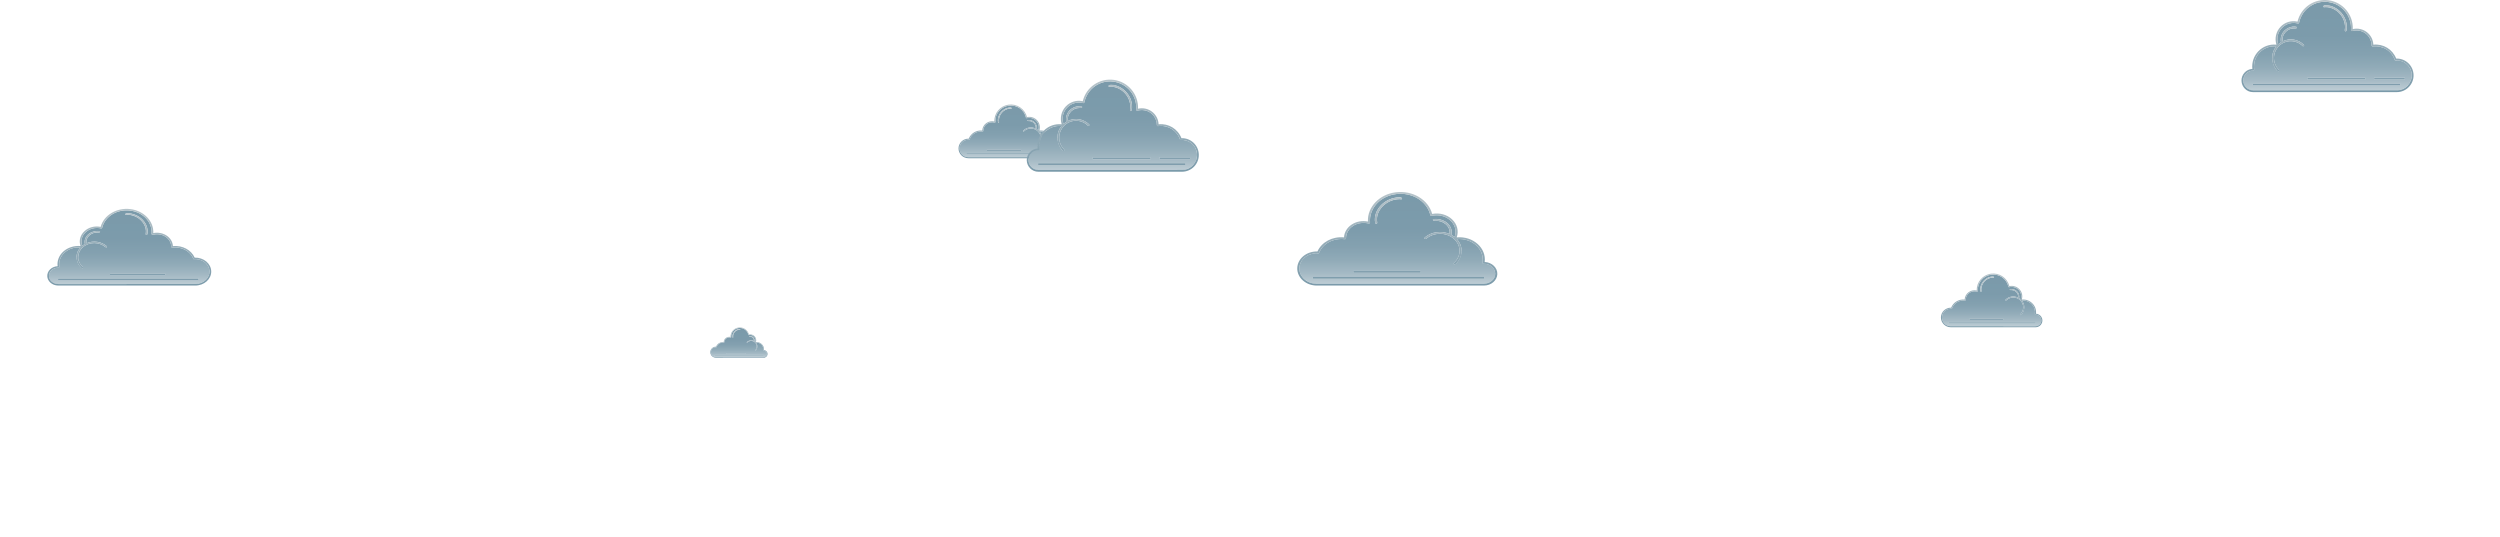
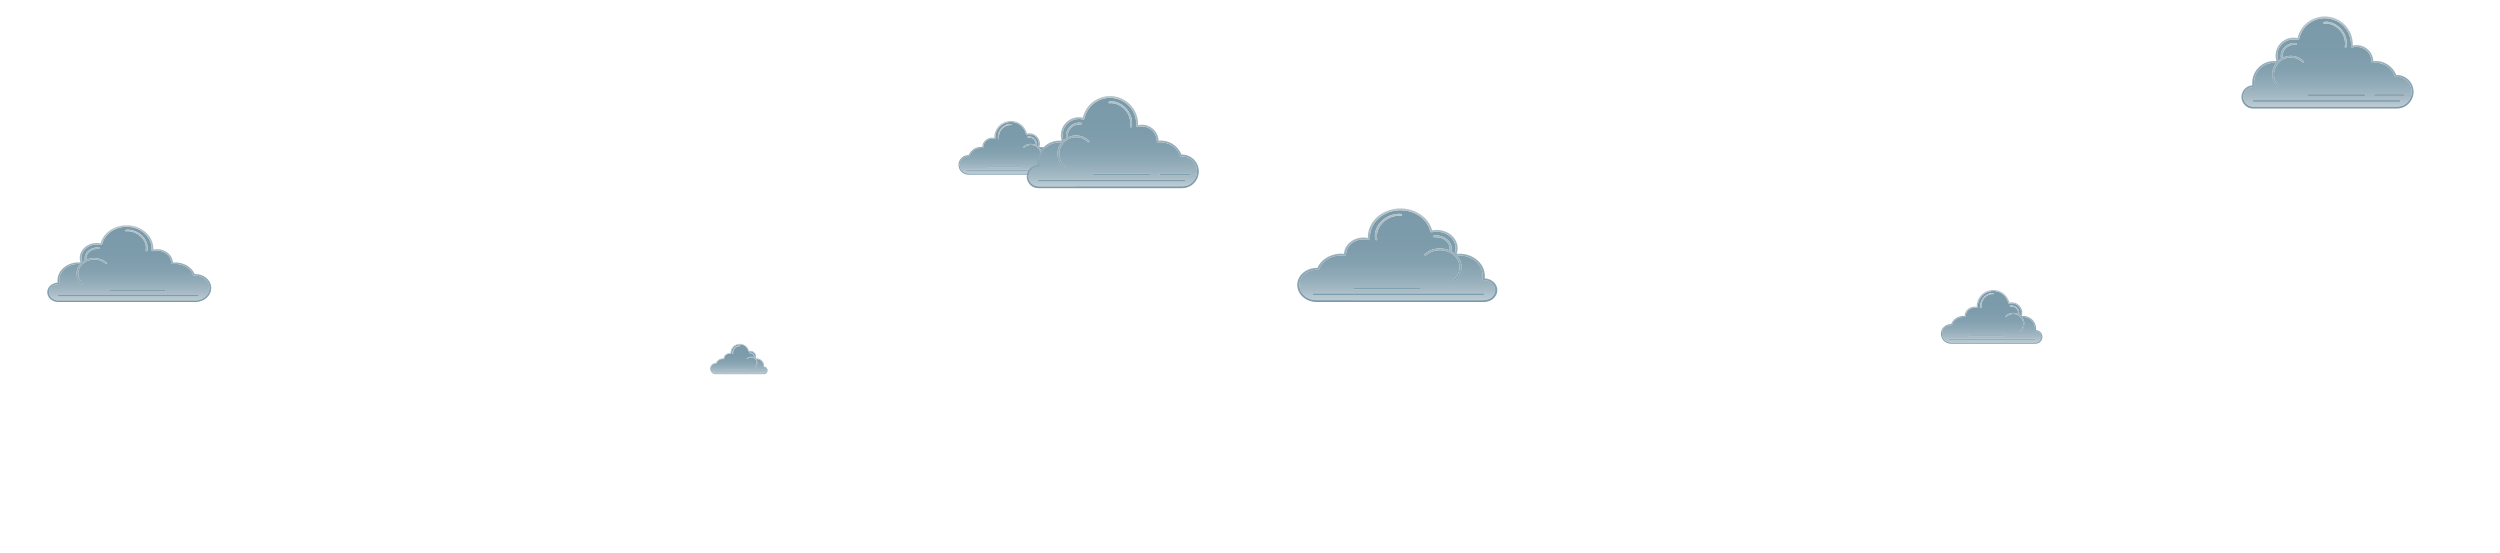
- <svg xmlns="http://www.w3.org/2000/svg" xmlns:xlink="http://www.w3.org/1999/xlink" id="Layer_2" data-name="Layer 2" viewBox="0 0 3342 717.28">
+ <svg xmlns="http://www.w3.org/2000/svg" xmlns:xlink="http://www.w3.org/1999/xlink" id="Layer_2" data-name="Layer 2" viewBox="0 0 3342 739.25">
  <defs>
    <style>
      .cls-1 {
        fill: url(#linear-gradient-13);
      }

      .cls-2 {
        fill: url(#linear-gradient-2);
      }

      .cls-3 {
        fill: url(#linear-gradient-10);
      }

      .cls-4 {
        fill: url(#linear-gradient-12);
      }

      .cls-5 {
        fill: none;
      }

      .cls-6 {
        fill: url(#linear-gradient-4);
      }

      .cls-7 {
        fill: url(#linear-gradient-3);
      }

      .cls-8 {
        fill: url(#linear-gradient-5);
      }

      .cls-9 {
        fill: url(#linear-gradient-8);
      }

      .cls-10 {
        fill: url(#linear-gradient-14);
      }

      .cls-11 {
        fill: url(#linear-gradient-7);
      }

      .cls-12 {
        fill: url(#linear-gradient-9);
      }

      .cls-13 {
        fill: url(#linear-gradient-11);
      }

      .cls-14 {
        fill: url(#linear-gradient-6);
      }

      .cls-15 {
        fill: url(#linear-gradient);
      }
    </style>
    <linearGradient id="linear-gradient" x1="1867.89" y1="259.07" x2="1867.89" y2="379.29" gradientUnits="userSpaceOnUse">
      <stop offset="0" stop-color="#7a9aaa" />
      <stop offset=".38" stop-color="#7c9bab" />
      <stop offset=".59" stop-color="#84a1b0" />
      <stop offset=".74" stop-color="#91abb8" />
      <stop offset=".88" stop-color="#a4b9c4" />
      <stop offset="1" stop-color="#bdccd4" />
    </linearGradient>
    <linearGradient id="linear-gradient-2" x1="1867.89" y1="256.63" x2="1867.89" y2="381.72" gradientUnits="userSpaceOnUse">
      <stop offset="0" stop-color="#b7c4ca" />
      <stop offset="1" stop-color="#7a9aaa" />
    </linearGradient>
    <linearGradient id="linear-gradient-3" x1="2662.44" y1="367" x2="2662.44" y2="436.1" xlink:href="#linear-gradient" />
    <linearGradient id="linear-gradient-4" x1="2662.44" y1="365.6" x2="2662.44" y2="437.5" xlink:href="#linear-gradient-2" />
    <linearGradient id="linear-gradient-5" x1="3111.44" y1="2.4" x2="3111.44" y2="120.76" xlink:href="#linear-gradient" />
    <linearGradient id="linear-gradient-6" x1="3111.44" y1="0" x2="3111.44" y2="123.15" xlink:href="#linear-gradient-2" />
    <linearGradient id="linear-gradient-7" x1="172.77" y1="281.19" x2="172.77" y2="379.73" xlink:href="#linear-gradient" />
    <linearGradient id="linear-gradient-8" x1="172.77" y1="279.19" x2="172.77" y2="381.72" xlink:href="#linear-gradient-2" />
    <linearGradient id="linear-gradient-9" x1="987.8" y1="438.4" x2="987.8" y2="477.4" xlink:href="#linear-gradient" />
    <linearGradient id="linear-gradient-10" x1="987.8" y1="437.61" x2="987.8" y2="478.19" xlink:href="#linear-gradient-2" />
    <linearGradient id="linear-gradient-11" x1="1349.15" y1="141.05" x2="1349.15" y2="210.15" xlink:href="#linear-gradient" />
    <linearGradient id="linear-gradient-12" x1="1349.15" y1="139.65" x2="1349.15" y2="211.55" xlink:href="#linear-gradient-2" />
    <linearGradient id="linear-gradient-13" x1="1487.57" y1="108.83" x2="1487.57" y2="227.19" xlink:href="#linear-gradient" />
    <linearGradient id="linear-gradient-14" x1="1487.56" y1="106.43" x2="1487.56" y2="229.58" xlink:href="#linear-gradient-2" />
  </defs>
-   <g id="Layer_1-2" data-name="Layer 1">
+   <g id="Layer_1-2" data-name="Layer 1" transform="translate(0, 21.97)">
    <g id="dawk_clouds" data-name="dawk clouds">
      <g id="dawn_gradient_clouds" data-name="dawn gradient clouds">
        <g>
          <path class="cls-15" d="M1943.59,353.33c3.12,2.11,18.76-17.59,3.97-33.65,10.11-.92,19.68,2.46,26.23,8.63,6.52,6.14,9.26,14.14,8.06,22.75-.1.7.4,1.35,1.1,1.36,8.23.12,14.66,4.95,15.72,11.68,1.15,7.3-4.37,13.64-12.91,15.19h-228.52c-13.06-1.93-21.82-11.98-20.08-23.12s13.04-18.67,25.9-17.54c5-13.15,19.18-20.54,34.57-18.9.9.1,1.69-.62,1.72-1.53.22-6.79,3.81-12.46,9.32-16.12,6.14-4.08,13.28-4.9,21.12-3.35.88.17,1.69-.54,1.63-1.43-1.3-19.14,13.93-35.29,35.13-37.89s40.93,9.35,45.52,28.04c.19.75.92,1.22,1.68,1.06,9.36-1.97,18.33.13,24.94,5.99,6.59,5.84,8.88,14.43,5.84,22.34l-4.32-2.92c1.36-5.68-.74-11.55-5.34-15.65-7.26-6.47-19.35-6.51-19.29-4.08.06,2.59,8.7-1.63,17.11,5.6,3.86,3.32,5.9,8.05,4.98,12.97-11.31-4.91-24.45-2.88-33.22,4.85-.37.52-.26,1.24.12,1.69.15.18.88.26,1.12.21.47-.09.69-.17,1.05-.48,10.22-8.72,26.5-8.64,36.57.05,10.23,8.84,10.54,23.19.22,32.44-.5.45-.31,1.55.08,1.81ZM1870.9,266.2c.85,0,2.1.36,2.64.24s.94-1.34.57-1.7c-.43-.41-1.8-.94-2.82-.94-19.8-.04-36.1,16.74-33,33.89.13.75.74,1.42,1.22,1.5.73.12,1.77-.4,1.52-1.74-2.94-15.72,11.86-31.05,29.87-31.25ZM1809.15,364.65h90s0-2.45,0-2.45h-90s0,2.45,0,2.45ZM1754.88,370.2v2.44s229.05,0,229.05,0v-2.44s-229.05,0-229.05,0Z" />
          <path id="cloud" class="cls-2" d="M1734.16,358.5c.3-12.58,12.22-22.75,27-22.35,5.65-12.61,20.06-20.31,35.49-18.85.86-14.23,15.87-24.34,32-21.17-.9-19.69,15.6-36.47,37.44-39.12,22.19-2.7,43.23,9.71,48.43,28.97,9.88-1.95,20,.99,26.61,7.24,6.86,6.48,9.2,15.49,6.21,24.06,10.76-.91,20.78,2.41,27.99,8.9,6.98,6.28,10.53,15.02,9.4,23.98,9.9.6,17.25,7.89,16.9,16.34-.34,8.21-8.05,15.24-17.91,15.24h-223.25c-14.8.08-26.59-10.57-26.29-23.22ZM1943.48,319.26c-10.02-8.81-26.52-9.06-36.86-.12-.48.42-1.53.53-1.96.26-.48-.31-.67-1.44-.22-1.83,8.8-7.67,21.83-9.6,33.21-4.94.89-5.1-1.26-9.73-5.28-13.07-7.81-6.48-16.01-3.35-16.66-4.83-.17-.4-.67-1.34-.31-1.8,7.12-1.04,14.84,1.04,19.73,5.62,4.64,4.13,6.31,9.86,5.16,15.4l4.29,2.76c2.86-7.66.68-16.13-5.65-21.96-6.33-5.84-15.88-8.35-25.01-6.12-.67.16-1.69-.27-1.83-.89-4.29-18.72-24.56-31.07-45.99-28.25-21.04,2.7-36.5,19.44-34.52,38.31l-.41.85c-.13.26-1.17.33-1.49.25-7.45-1.91-15.18-.8-21.42,3.5-5.4,3.72-9.06,9.7-8.8,16.34-.25.52-.72.96-1.3,1.24-15.36-2.27-30.11,5.52-35.09,18.69-13.35-1.1-24.91,7.11-26.05,18.63-1.11,11.23,9.08,21.98,22.62,21.98l223.64.06c8.81,0,15.63-6.1,15.54-13.53-.09-7.34-7.03-13.41-15.74-13.18-.54.01-1.46-.75-1.37-1.25,1.55-8.49-1.39-16.86-7.95-23.03-6.51-6.13-15.95-9.49-26.06-8.58,8.76,9.86,8.24,23.53-1.09,32.66-.79.77-1.88,1.62-3.11.97h0c-.44-.04-.57-1.38-.2-1.7,10.44-9.12,10.33-23.45.17-32.38ZM1983.94,370.16h-229.08s0,2.47,0,2.47h229.08s0-2.47,0-2.47ZM1899.25,362.16h-90.19s0,2.5,0,2.5h90.19s0-2.5,0-2.5ZM1840.65,298.85c.06-.05.32-.31.41-.73.06-.28,0-.51-.01-.6-.09-.43-.17-1.24-.32-2.85-.05-.58-.04-1.04,0-1.96.03-.78.08-2.09.4-3.76.07-.38.23-1.12.5-2.03,0,0,.42-1.43,1.05-2.85,2.49-5.63,7.78-10.18,7.78-10.18s5.49-4.73,12.57-6.61c2.81-.75,5.62-.96,5.62-.96,1.01-.08,1.87-.09,2.52-.09.5.1,1.16.21,1.87.27.21.02.48.03.73-.14.21-.14.29-.34.36-.52.08-.2.22-.52.12-.84-.11-.34-.44-.49-.98-.75-.16-.07-.62-.27-1.29-.38h0s-.79-.06-.84-.06c-.92-.07-2.36.07-2.83.12-1.71.18-2.57.26-2.98.33-2.35.36-4.13.95-5.07,1.27-4.86,1.64-8.76,4.35-9.12,4.6-2.17,1.53-6.86,4.92-10.12,11.13-1.87,3.56-2.49,6.57-2.64,7.31-.61,3.13-.6,6.33-.03,9.64.03.11.18.59.66.86.33.18.64.18.78.17.12,0,.52-.05.86-.38Z" />
        </g>
        <g>
          <path class="cls-7" d="M2700.84,421.18c1.58,1.21,9.52-10.11,2.02-19.34,5.13-.53,9.98,1.41,13.31,4.96s4.7,8.13,4.09,13.08c-.05.4.2.78.56.78,4.17.07,7.44,2.84,7.97,6.71.58,4.19-2.22,7.84-6.55,8.73h-115.92c-6.62-1.11-11.07-6.89-10.19-13.29.87-6.29,6.62-10.73,13.14-10.08,2.54-7.56,9.73-11.81,17.53-10.86.46.06.86-.36.87-.88.11-3.9,1.93-7.16,4.73-9.26,3.11-2.35,6.74-2.82,10.71-1.93.44.1.86-.31.83-.82-.66-11,7.07-20.28,17.82-21.78,10.67-1.48,20.76,5.37,23.09,16.12.09.43.47.7.85.61,4.75-1.13,9.3.07,12.65,3.44s4.5,8.29,2.96,12.84l-2.19-1.68c.69-3.27-.38-6.64-2.71-8.99-3.68-3.72-9.82-3.74-9.79-2.35.03,1.49,4.41-.94,8.68,3.22,1.96,1.91,2.99,4.63,2.53,7.45-5.74-2.82-12.4-1.66-16.85,2.79-.19.3-.13.71.06.97.07.1.45.15.57.12.24-.05.35-.1.53-.27,5.19-5.01,13.44-4.97,18.55.03,5.19,5.08,5.35,13.33.11,18.64-.25.26-.16.89.04,1.04ZM2663.97,371.1c.43,0,1.07.21,1.34.14s.48-.77.29-.98c-.22-.24-.91-.54-1.43-.54-10.04-.02-18.31,9.62-16.74,19.48.07.43.38.82.62.86.37.07.9-.23.77-1-1.49-9.04,6.01-17.85,15.15-17.96ZM2632.64,427.69h45.65s0-1.41,0-1.41h-45.65s0,1.41,0,1.41ZM2605.11,430.88v1.4s116.19,0,116.19,0v-1.4s-116.19,0-116.19,0Z" />
          <path id="cloud-2" data-name="cloud" class="cls-6" d="M2594.6,424.15c.15-7.23,6.2-13.07,13.7-12.85,2.87-7.25,10.18-11.68,18-10.83.44-8.18,8.05-13.99,16.23-12.17-.45-11.32,7.91-20.96,18.99-22.49,11.26-1.55,21.93,5.58,24.57,16.65,5.01-1.12,10.14.57,13.5,4.16,3.48,3.73,4.67,8.9,3.15,13.83,5.46-.52,10.54,1.39,14.2,5.11s5.34,8.63,4.77,13.78c5.02.35,8.75,4.54,8.57,9.39-.17,4.72-4.08,8.76-9.09,8.76h-113.25c-7.51.05-13.49-6.08-13.33-13.35ZM2700.78,401.6c-5.08-5.07-13.45-5.2-18.7-.07-.24.24-.78.3-.99.15-.25-.18-.34-.83-.11-1.05,4.46-4.41,11.07-5.52,16.85-2.84.45-2.93-.64-5.59-2.68-7.51-3.96-3.72-8.12-1.93-8.45-2.78-.09-.23-.34-.77-.16-1.03,3.61-.6,7.53.6,10.01,3.23,2.35,2.38,3.2,5.67,2.62,8.85l2.18,1.59c1.45-4.4.34-9.27-2.87-12.62s-8.05-4.8-12.69-3.52c-.34.09-.85-.16-.93-.51-2.18-10.76-12.46-17.86-23.33-16.24-10.67,1.55-18.51,11.17-17.51,22.02l-.21.49c-.06.15-.59.19-.76.14-3.78-1.1-7.7-.46-10.86,2.01-2.74,2.14-4.59,5.58-4.46,9.39-.13.3-.36.55-.66.71-7.79-1.31-15.28,3.17-17.8,10.74-6.77-.63-12.64,4.09-13.21,10.71-.56,6.45,4.61,12.63,11.47,12.63l113.45.03c4.47,0,7.93-3.51,7.88-7.78-.05-4.22-3.57-7.71-7.98-7.57-.27,0-.74-.43-.69-.72.79-4.88-.7-9.69-4.03-13.24-3.3-3.52-8.09-5.46-13.22-4.93,4.44,5.67,4.18,13.53-.55,18.77-.4.44-.95.93-1.58.56h0c-.23-.02-.29-.79-.1-.98,5.29-5.24,5.24-13.48.09-18.61ZM2721.31,430.86h-116.21s0,1.42,0,1.42h116.21s0-1.42,0-1.42ZM2678.34,426.25h-45.75s0,1.44,0,1.44h45.75s0-1.44,0-1.44ZM2648.62,389.87s.16-.18.21-.42c.03-.16,0-.29,0-.34-.05-.25-.08-.71-.16-1.64-.03-.33-.02-.6,0-1.13.01-.45.04-1.2.2-2.16.04-.22.11-.64.25-1.17,0,0,.21-.82.53-1.64,1.26-3.23,3.95-5.85,3.95-5.85s2.79-2.72,6.38-3.8c1.42-.43,2.85-.55,2.85-.55.51-.04.95-.05,1.28-.05.25.06.59.12.95.15.1,0,.25.02.37-.08.1-.08.15-.2.18-.3.04-.11.11-.3.06-.48-.05-.2-.22-.28-.5-.43-.08-.04-.31-.16-.65-.22h0s-.4-.04-.42-.04c-.47-.04-1.19.04-1.44.07-.87.1-1.3.15-1.51.19-1.19.21-2.09.55-2.57.73-2.46.94-4.44,2.5-4.62,2.64-1.1.88-3.48,2.83-5.13,6.4-.95,2.05-1.27,3.77-1.34,4.2-.31,1.8-.3,3.64-.01,5.54.02.06.09.34.34.5.17.11.32.1.4.1.06,0,.26-.03.44-.22Z" />
        </g>
        <g>
          <path class="cls-8" d="M3046.39,93.41c-8.88-9.1-8.61-23.23.19-31.93,8.7-8.59,22.78-8.63,31.56.06.24.23.57.34.89.28,0,0,.71-.25.86-.42.27-.31.45-.98.09-1.39-7.63-7.52-18.82-9.59-28.55-4.76-.8-4.84.96-9.5,4.28-12.77,7.23-7.11,14.66-2.96,14.72-5.51.05-2.39-10.35-2.35-16.59,4.02-3.96,4.03-5.77,9.81-4.6,15.4l-3.72,2.88c-2.62-7.78-.65-16.24,5.02-21.99,5.68-5.77,13.4-7.84,21.45-5.89.65.16,1.28-.3,1.44-1.04,3.95-18.4,21.06-30.15,39.15-27.61,18.23,2.56,31.34,18.46,30.22,37.3-.05.88.65,1.57,1.4,1.4,6.74-1.53,12.88-.72,18.16,3.3,4.74,3.6,7.82,9.19,8.01,15.87.03.89.7,1.6,1.48,1.5,13.23-1.62,25.43,5.66,29.73,18.61,11.06-1.11,20.81,6.5,22.28,17.27s-6.04,20.86-17.27,22.75h-196.55c-7.34-1.51-12.09-7.76-11.1-14.94.91-6.63,6.44-11.38,13.52-11.5.6-.01,1.03-.65.95-1.34-1.03-8.48,1.33-16.36,6.93-22.4,5.64-6.08,13.87-9.4,22.56-8.5-12.72,15.8.73,35.2,3.42,33.12.33-.25.49-1.34.06-1.78ZM3134.54,40.18c-.22,1.33.68,1.83,1.31,1.71.41-.08.94-.74,1.05-1.48,2.66-16.88-11.36-33.4-28.39-33.36-.88,0-2.06.52-2.43.93-.32.35.02,1.56.49,1.67s1.54-.25,2.27-.24c15.5.19,28.22,15.28,25.69,30.76ZM3161.96,103.92h-77.41s0,2.43,0,2.43h77.41s0-2.43,0-2.43ZM3173.75,103.92v2.41s40.99,0,40.99,0v-2.41s-40.99,0-40.99,0ZM3011.63,111.8v2.4h197.01v-2.4h-197.01Z" />
          <path class="cls-14" d="M3203.85,123.15h-192.02c-8.49,0-15.12-6.93-15.41-15.01-.3-8.31,6.02-15.49,14.54-16.08-.98-8.82,2.08-17.42,8.08-23.6,6.2-6.38,14.82-9.65,24.07-8.76-2.57-8.44-.56-17.31,5.34-23.69,5.68-6.15,14.39-9.05,22.88-7.13,4.47-18.96,22.57-31.17,41.66-28.52,18.78,2.62,32.97,19.13,32.2,38.51,13.87-3.11,26.78,6.83,27.52,20.85,13.26-1.44,25.66,6.14,30.52,18.56,12.71-.39,22.96,9.62,23.22,22.01.26,12.45-9.87,22.94-22.61,22.86ZM3046.56,93.53c.32.32.09,1.88-.29,1.92l-1.46-.17c-9.1-8.96-9.91-23.02-2.03-33.18-8.7-.9-16.81,2.41-22.41,8.45-5.65,6.08-8.17,14.32-6.84,22.68.08.5-.72,1.25-1.18,1.23-7.49-.23-13.46,5.74-13.53,12.97-.08,7.31,5.79,13.33,13.36,13.32l192.36-.06c11.65,0,20.41-10.59,19.45-21.64-.98-11.34-10.93-19.42-22.41-18.34-4.28-12.96-16.97-20.63-30.18-18.39-.5-.27-.9-.71-1.12-1.22.22-6.53-2.92-12.42-7.57-16.08-5.36-4.23-12.01-5.32-18.42-3.44-.28.08-1.17.02-1.28-.24l-.35-.83c1.7-18.58-11.59-35.05-29.69-37.71-18.44-2.77-35.87,9.38-39.56,27.81-.12.6-1,1.03-1.57.87-7.85-2.2-16.07.28-21.51,6.03-5.44,5.74-7.32,14.08-4.86,21.62l3.69-2.72c-.99-5.45.45-11.09,4.44-15.16,4.21-4.5,10.76-6.56,16.88-5.53.31.45-.02,1.38-.17,1.77-.56,1.46-7.62-1.62-14.33,4.76-3.46,3.29-5.31,7.84-4.54,12.87,9.79-4.58,21-2.68,28.57,4.87.38.38.22,1.5-.19,1.81-.37.27-1.27.16-1.68-.25-8.89-8.79-23.09-8.55-31.7.12-8.74,8.8-8.83,22.9.15,31.88ZM3011.62,114.2h197.04s0-2.43,0-2.43h-197.04s0,2.43,0,2.43ZM3084.46,106.34h77.57s0-2.44,0-2.44h-77.57s0,2.44,0,2.44ZM3135.59,42.26c.38-.1.97-.92,1.26-1.34.88-5.84.21-11.35-2.29-16.69-4.62-10.06-16.87-19.16-27.77-17-.45.09-1.44,1.3-1.36,1.7.35,1.79,4.26-.33,10.05,1.57,8.01,2.64,14.56,8.66,17.66,16.49,1.77,4.47,2.06,8.82,1.29,13.73-.07.43.79,1.63,1.17,1.53ZM3173.75,106.31h40.99s0-2.42,0-2.42h-40.99s0,2.42,0,2.42Z" />
        </g>
        <g>
          <path class="cls-11" d="M110.78,356.97c-8.46-7.58-8.21-19.34.18-26.59s21.6-7.19,29.98-.04c.29.25.48.31.86.39.2.04.8-.03.92-.17.31-.37.4-.96.1-1.39-7.19-6.34-17.96-8-27.23-3.97-.76-4.03.92-7.91,4.08-10.63,6.89-5.92,13.97-2.47,14.02-4.59.05-1.99-9.86-1.96-15.81,3.35-3.77,3.36-5.5,8.17-4.38,12.83l-3.54,2.4c-2.49-6.48-.62-13.52,4.78-18.31,5.41-4.8,12.77-6.52,20.44-4.91.62.13,1.22-.25,1.38-.86,3.76-15.32,20.07-25.1,37.31-22.99,17.37,2.13,29.86,15.37,28.79,31.06-.05.73.62,1.31,1.34,1.17,6.42-1.27,12.27-.6,17.31,2.75,4.51,3,7.45,7.65,7.63,13.21.02.74.67,1.33,1.41,1.25,12.61-1.35,24.23,4.71,28.33,15.49,10.54-.92,19.83,5.41,21.23,14.38s-5.76,17.37-16.46,18.94H76.15c-6.99-1.26-11.52-6.46-10.58-12.44.87-5.52,6.14-9.47,12.88-9.57.58,0,.98-.54.91-1.11-.99-7.06,1.27-13.62,6.61-18.65,5.37-5.06,13.21-7.83,21.5-7.07-12.12,13.16.7,29.31,3.26,27.58.31-.21.47-1.12.06-1.48ZM194.78,312.65c-.21,1.1.65,1.53,1.25,1.43.39-.06.89-.62,1-1.23,2.53-14.06-10.82-27.81-27.05-27.78-.84,0-1.96.44-2.31.77-.31.3.02,1.3.46,1.39s1.47-.2,2.16-.2c14.77.16,26.89,12.72,24.48,25.61ZM220.91,365.71h-73.76s0,2.02,0,2.02h73.76s0-2.02,0-2.02ZM77.66,372.28v2h187.73v-2H77.66Z" />
          <path id="cloud-3" data-name="cloud" class="cls-9" d="M260.82,381.72H77.85c-8.09,0-14.41-5.77-14.68-12.5-.28-6.92,5.74-12.9,13.85-13.39-.93-7.34,1.98-14.5,7.7-19.65s14.12-8.04,22.94-7.29c-2.45-7.03-.53-14.41,5.09-19.72s13.71-7.53,21.81-5.93c4.26-15.78,21.51-25.96,39.69-23.74,17.9,2.18,31.42,15.93,30.68,32.07,13.22-2.59,25.52,5.69,26.23,17.36,12.64-1.2,24.45,5.11,29.08,15.45,12.11-.32,21.88,8.01,22.13,18.32.25,10.37-9.41,19.1-21.54,19.04ZM110.95,357.06c.3.26.2,1.37-.17,1.4h0c-1.01.53-1.9-.16-2.55-.8-7.64-7.48-8.07-18.68-.89-26.77-8.29-.75-16.02,2.01-21.36,7.03-5.38,5.06-7.79,11.92-6.52,18.88.08.42-.68,1.04-1.12,1.03-7.14-.19-12.82,4.78-12.9,10.8-.08,6.09,5.52,11.09,12.73,11.09l183.3-.05c11.1,0,19.45-8.82,18.54-18.02-.93-9.44-10.41-16.17-21.35-15.27-4.08-10.79-16.17-17.18-28.76-15.31-.48-.23-.86-.59-1.07-1.01.21-5.44-2.79-10.34-7.21-13.39-5.11-3.52-11.44-4.43-17.55-2.87-.26.07-1.12.01-1.22-.2l-.33-.69c1.62-15.47-11.05-29.18-28.3-31.4-17.57-2.31-34.18,7.81-37.7,23.16-.12.5-.95.86-1.5.73-7.48-1.83-15.31.23-20.5,5.02-5.18,4.78-6.98,11.72-4.63,18l3.51-2.26c-.94-4.54.43-9.23,4.23-12.62,4.01-3.75,10.34-5.46,16.17-4.6.3.38-.11,1.15-.25,1.47-.53,1.21-7.26-1.35-13.66,3.96-3.3,2.74-5.06,6.53-4.33,10.71,9.33-3.81,20.01-2.23,27.22,4.05.37.32.21,1.25-.18,1.5-.35.22-1.21.13-1.6-.21-8.47-7.32-22-7.12-30.21.1-8.32,7.32-8.42,19.06.14,26.54ZM77.65,374.28h187.76v-2.03H77.65v2.03ZM147.06,367.73h73.92s0-2.03,0-2.03h-73.92s0,2.03,0,2.03ZM195.79,314.11c.11,0,.37,0,.64-.14.4-.23.52-.62.54-.71.47-2.71.48-5.34-.02-7.9-.12-.61-.63-3.07-2.16-5.99-2.68-5.09-6.52-7.87-8.3-9.12-.29-.21-3.49-2.43-7.47-3.77-.78-.26-2.23-.74-4.16-1.04-.34-.05-1.04-.12-2.44-.27-.39-.04-1.56-.16-2.32-.1-.04,0-.69.05-.69.05h0c-.55.09-.92.25-1.06.31-.45.21-.72.33-.81.61-.08.26.03.52.1.69.06.15.13.31.3.43.2.14.43.13.6.11.58-.04,1.12-.14,1.53-.22.53,0,1.23,0,2.06.07,0,0,2.31.18,4.6.79,5.8,1.55,10.31,5.42,10.31,5.42s4.34,3.73,6.38,8.34c.52,1.17.86,2.34.86,2.34.22.75.35,1.36.41,1.67.27,1.37.31,2.44.33,3.08.03.76.04,1.13,0,1.61-.12,1.33-.18,1.99-.26,2.34-.02.07-.06.26-.01.49.07.34.29.56.33.6.28.27.61.3.71.31Z" />
        </g>
        <g>
          <path class="cls-12" d="M1009.47,468.98c.89.68,5.37-5.71,1.14-10.91,2.89-.3,5.63.8,7.51,2.8s2.65,4.59,2.31,7.38c-.03.23.12.44.32.44,2.36.04,4.2,1.61,4.5,3.79.33,2.37-1.25,4.43-3.7,4.93h-65.42c-3.74-.63-6.25-3.89-5.75-7.5s3.73-6.06,7.41-5.69c1.43-4.27,5.49-6.66,9.9-6.13.26.03.48-.2.49-.5.06-2.2,1.09-4.04,2.67-5.23,1.76-1.32,3.8-1.59,6.05-1.09.25.06.48-.17.47-.46-.37-6.21,3.99-11.45,10.06-12.29s11.72,3.03,13.03,9.1c.05.24.26.39.48.34,2.68-.64,5.25.04,7.14,1.94s2.54,4.68,1.67,7.25l-1.24-.95c.39-1.84-.21-3.75-1.53-5.08-2.08-2.1-5.54-2.11-5.52-1.32.02.84,2.49-.53,4.9,1.82,1.1,1.08,1.69,2.61,1.43,4.21-3.24-1.59-7-.94-9.51,1.57-.1.17-.07.4.03.55.04.06.25.08.32.07.13-.03.2-.06.3-.15,2.93-2.83,7.59-2.8,10.47.02,2.93,2.87,3.02,7.52.06,10.52-.14.14-.09.5.02.59ZM988.66,440.72c.24,0,.6.12.76.08s.27-.43.16-.55c-.12-.13-.52-.31-.81-.31-5.67-.01-10.33,5.43-9.45,10.99.04.24.21.46.35.49.21.04.51-.13.44-.56-.84-5.1,3.39-10.07,8.55-10.14ZM970.99,472.65h25.76s0-.8,0-.8h-25.76s0,.8,0,.8ZM955.45,474.45v.79s65.57,0,65.57,0v-.79s-65.57,0-65.57,0Z" />
          <path id="cloud-4" data-name="cloud" class="cls-3" d="M949.52,470.66c.09-4.08,3.5-7.38,7.73-7.25,1.62-4.09,5.74-6.59,10.16-6.11.25-4.62,4.54-7.89,9.16-6.87-.26-6.39,4.47-11.83,10.72-12.69,6.35-.88,12.38,3.15,13.87,9.4,2.83-.63,5.72.32,7.62,2.35s2.63,5.02,1.78,7.81c3.08-.29,5.95.78,8.01,2.89s3.02,4.87,2.69,7.78c2.83.19,4.94,2.56,4.84,5.3s-2.3,4.94-5.13,4.94h-63.91c-4.24.03-7.61-3.43-7.53-7.53ZM1009.44,457.93c-2.87-2.86-7.59-2.94-10.55-.04-.14.14-.44.17-.56.08-.14-.1-.19-.47-.06-.6,2.52-2.49,6.25-3.11,9.51-1.6.26-1.66-.36-3.16-1.51-4.24-2.24-2.1-4.58-1.09-4.77-1.57-.05-.13-.19-.43-.09-.58,2.04-.34,4.25.34,5.65,1.82,1.33,1.34,1.81,3.2,1.48,4.99l1.23.9c.82-2.49.19-5.23-1.62-7.12s-4.55-2.71-7.16-1.99c-.19.05-.48-.09-.52-.29-1.23-6.07-7.03-10.08-13.17-9.16-6.02.88-10.45,6.3-9.88,12.43l-.12.27c-.04.09-.33.11-.43.08-2.13-.62-4.35-.26-6.13,1.13-1.54,1.21-2.59,3.15-2.52,5.3-.07.17-.21.31-.37.4-4.4-.74-8.62,1.79-10.04,6.06-3.82-.36-7.13,2.31-7.46,6.04-.32,3.64,2.6,7.13,6.48,7.13l64.02.02c2.52,0,4.47-1.98,4.45-4.39s-2.01-4.35-4.5-4.27c-.15,0-.42-.24-.39-.41.44-2.76-.4-5.47-2.28-7.47s-4.56-3.08-7.46-2.78c2.51,3.2,2.36,7.63-.31,10.59-.23.25-.54.53-.89.32h0c-.13-.01-.16-.45-.06-.55,2.99-2.96,2.96-7.61.05-10.5ZM1021.02,474.44h-65.58s0,.8,0,.8h65.58s0-.8,0-.8ZM996.78,471.84h-25.82s0,.81,0,.81h25.82s0-.81,0-.81ZM980,451.31s.09-.1.12-.24c.02-.09,0-.17,0-.19-.03-.14-.05-.4-.09-.93-.02-.19-.01-.34,0-.64,0-.25.02-.68.11-1.22.02-.12.06-.36.14-.66,0,0,.12-.46.3-.92.71-1.83,2.23-3.3,2.23-3.3s1.57-1.53,3.6-2.15c.8-.24,1.61-.31,1.61-.31.29-.03.54-.03.72-.03.14.03.33.07.53.09.06,0,.14,0,.21-.04.06-.05.08-.11.1-.17.02-.06.06-.17.03-.27-.03-.11-.13-.16-.28-.24-.05-.02-.18-.09-.37-.12h0s-.23-.02-.24-.02c-.26-.02-.67.02-.81.04-.49.06-.73.09-.85.11-.67.12-1.18.31-1.45.41-1.39.53-2.51,1.41-2.61,1.49-.62.5-1.96,1.59-2.9,3.61-.54,1.16-.71,2.13-.76,2.37-.17,1.01-.17,2.05,0,3.13,0,.03.05.19.19.28.09.06.18.06.22.06.03,0,.15-.02.25-.12Z" />
        </g>
        <g>
          <path class="cls-13" d="M1387.55,195.23c1.58,1.21,9.52-10.11,2.02-19.34,5.13-.53,9.98,1.41,13.31,4.96s4.7,8.13,4.09,13.08c-.05.4.2.78.56.78,4.17.07,7.44,2.84,7.97,6.71.58,4.19-2.22,7.84-6.55,8.73h-115.92c-6.62-1.11-11.07-6.89-10.19-13.29.87-6.29,6.62-10.73,13.14-10.08,2.54-7.56,9.73-11.81,17.53-10.86.46.06.86-.36.87-.88.11-3.9,1.93-7.16,4.73-9.26,3.11-2.35,6.74-2.82,10.71-1.93.44.1.86-.31.83-.82-.66-11,7.07-20.28,17.82-21.78,10.67-1.48,20.76,5.37,23.09,16.12.09.43.47.7.85.61,4.75-1.13,9.3.07,12.65,3.44s4.5,8.29,2.96,12.84l-2.19-1.68c.69-3.27-.38-6.64-2.71-8.99-3.68-3.72-9.82-3.74-9.79-2.35.03,1.49,4.41-.94,8.68,3.22,1.96,1.91,2.99,4.63,2.53,7.45-5.74-2.82-12.4-1.66-16.85,2.79-.19.3-.13.71.06.97.07.1.45.15.57.12.24-.05.35-.1.53-.27,5.19-5.01,13.44-4.97,18.55.03,5.19,5.08,5.35,13.33.11,18.64-.25.26-.16.89.04,1.04ZM1350.68,145.15c.43,0,1.07.21,1.34.14s.48-.77.29-.98c-.22-.24-.91-.54-1.43-.54-10.04-.02-18.31,9.62-16.74,19.48.07.43.38.82.62.86.37.07.9-.23.77-1-1.49-9.04,6.01-17.85,15.15-17.96ZM1319.36,201.74h45.65s0-1.41,0-1.41h-45.65s0,1.41,0,1.41ZM1291.82,204.93v1.4s116.19,0,116.19,0v-1.4s-116.19,0-116.19,0Z" />
          <path id="cloud-5" data-name="cloud" class="cls-4" d="M1281.32,198.2c.15-7.23,6.2-13.07,13.7-12.85,2.87-7.25,10.18-11.68,18-10.83.44-8.18,8.05-13.99,16.23-12.17-.45-11.32,7.91-20.96,18.99-22.49,11.26-1.55,21.93,5.58,24.57,16.65,5.01-1.12,10.14.57,13.5,4.16,3.48,3.73,4.67,8.9,3.15,13.83,5.46-.52,10.54,1.39,14.2,5.11s5.34,8.63,4.77,13.78c5.02.35,8.75,4.54,8.57,9.39-.17,4.72-4.08,8.76-9.09,8.76h-113.25c-7.51.05-13.49-6.08-13.33-13.35ZM1387.5,175.65c-5.08-5.07-13.45-5.2-18.7-.07-.24.24-.78.3-.99.15-.25-.18-.34-.83-.11-1.05,4.46-4.41,11.07-5.52,16.85-2.84.45-2.93-.64-5.59-2.68-7.51-3.96-3.72-8.12-1.93-8.45-2.78-.09-.23-.34-.77-.16-1.03,3.61-.6,7.53.6,10.01,3.23,2.35,2.38,3.2,5.67,2.62,8.85l2.18,1.59c1.45-4.4.34-9.27-2.87-12.62s-8.05-4.8-12.69-3.52c-.34.09-.85-.16-.93-.51-2.18-10.76-12.46-17.86-23.33-16.24-10.67,1.55-18.51,11.17-17.51,22.02l-.21.49c-.06.15-.59.19-.76.14-3.78-1.1-7.7-.46-10.86,2.01-2.74,2.14-4.59,5.58-4.46,9.39-.13.3-.36.55-.66.71-7.79-1.31-15.28,3.17-17.8,10.74-6.77-.63-12.64,4.09-13.21,10.71-.56,6.45,4.61,12.63,11.47,12.63l113.45.03c4.47,0,7.93-3.51,7.88-7.78-.05-4.22-3.57-7.71-7.98-7.57-.27,0-.74-.43-.69-.72.79-4.88-.7-9.69-4.03-13.24-3.3-3.52-8.09-5.46-13.22-4.93,4.44,5.67,4.18,13.53-.55,18.77-.4.44-.95.93-1.58.56h0c-.23-.02-.29-.79-.1-.98,5.29-5.24,5.24-13.48.09-18.61ZM1408.02,204.91h-116.21s0,1.42,0,1.42h116.21s0-1.42,0-1.42ZM1365.06,200.31h-45.75s0,1.44,0,1.44h45.75s0-1.44,0-1.44ZM1335.33,163.92s.16-.18.21-.42c.03-.16,0-.29,0-.34-.05-.25-.08-.71-.16-1.64-.03-.33-.02-.6,0-1.13.01-.45.04-1.2.2-2.16.04-.22.11-.64.25-1.17,0,0,.21-.82.53-1.64,1.26-3.23,3.95-5.85,3.95-5.85s2.79-2.72,6.38-3.8c1.42-.43,2.85-.55,2.85-.55.51-.04.95-.05,1.28-.05.25.06.59.12.95.15.1,0,.25.02.37-.08.1-.08.15-.2.18-.3.04-.11.11-.3.06-.48-.05-.2-.22-.28-.5-.43-.08-.04-.31-.16-.65-.22h0s-.4-.04-.42-.04c-.47-.04-1.19.04-1.44.07-.87.1-1.3.15-1.51.19-1.19.21-2.09.55-2.57.73-2.46.94-4.44,2.5-4.62,2.64-1.1.88-3.48,2.83-5.13,6.4-.95,2.05-1.27,3.77-1.34,4.2-.31,1.8-.3,3.64-.01,5.54.02.06.09.34.34.5.17.11.32.1.4.1.06,0,.26-.03.44-.22Z" />
        </g>
        <g>
          <path class="cls-1" d="M1422.52,199.84c-8.88-9.1-8.61-23.23.19-31.93s22.78-8.63,31.56.06c.24.23.57.34.89.28,0,0,.71-.25.86-.42.27-.31.45-.98.09-1.39-7.63-7.52-18.82-9.59-28.55-4.76-.8-4.84.96-9.5,4.28-12.77,7.23-7.11,14.66-2.96,14.72-5.51.05-2.39-10.35-2.35-16.59,4.02-3.96,4.03-5.77,9.81-4.6,15.4l-3.72,2.88c-2.62-7.78-.65-16.24,5.02-21.99s13.4-7.84,21.45-5.89c.65.16,1.28-.3,1.44-1.04,3.95-18.4,21.06-30.15,39.15-27.61s31.34,18.46,30.22,37.3c-.05.88.65,1.57,1.4,1.4,6.74-1.53,12.88-.72,18.16,3.3,4.74,3.6,7.82,9.19,8.01,15.87.03.89.7,1.6,1.48,1.5,13.23-1.62,25.43,5.66,29.73,18.61,11.06-1.11,20.81,6.5,22.28,17.27,1.5,10.96-6.04,20.86-17.27,22.75h-196.55c-7.34-1.51-12.09-7.76-11.1-14.94.91-6.63,6.44-11.38,13.52-11.5.6-.01,1.03-.65.95-1.34-1.03-8.48,1.33-16.36,6.93-22.4s13.87-9.4,22.56-8.5c-12.72,15.8.73,35.2,3.42,33.12.33-.25.49-1.34.06-1.78ZM1510.66,146.61c-.22,1.33.68,1.83,1.31,1.71.41-.08.94-.74,1.05-1.48,2.66-16.88-11.36-33.4-28.39-33.36-.88,0-2.06.52-2.43.93-.32.35.02,1.56.49,1.67s1.54-.25,2.27-.24c15.5.19,28.22,15.28,25.69,30.76ZM1538.09,210.35h-77.41s0,2.43,0,2.43h77.41s0-2.43,0-2.43ZM1549.88,210.35v2.41s40.99,0,40.99,0v-2.41s-40.99,0-40.99,0ZM1387.76,218.23v2.4h197.01v-2.4h-197.01Z" />
          <path class="cls-10" d="M1579.98,229.58h-192.02c-8.49,0-15.12-6.93-15.41-15.01-.3-8.31,6.02-15.49,14.54-16.08-.98-8.82,2.08-17.42,8.08-23.6,6.2-6.38,14.82-9.65,24.07-8.76-2.57-8.44-.56-17.31,5.34-23.69,5.68-6.15,14.39-9.05,22.88-7.13,4.47-18.96,22.57-31.17,41.66-28.52,18.78,2.62,32.97,19.13,32.2,38.51,13.87-3.11,26.78,6.83,27.52,20.85,13.26-1.44,25.66,6.14,30.52,18.56,12.71-.39,22.96,9.62,23.22,22.01.26,12.45-9.87,22.94-22.61,22.86ZM1422.69,199.96c.32.32.09,1.88-.29,1.92l-1.46-.17c-9.1-8.96-9.91-23.02-2.03-33.18-8.7-.9-16.81,2.41-22.41,8.45-5.65,6.08-8.17,14.32-6.84,22.68.08.5-.72,1.25-1.18,1.23-7.49-.23-13.46,5.74-13.53,12.97-.08,7.31,5.79,13.33,13.36,13.32l192.36-.06c11.65,0,20.41-10.59,19.45-21.64-.98-11.34-10.93-19.42-22.41-18.34-4.28-12.96-16.97-20.63-30.18-18.39-.5-.27-.9-.71-1.12-1.22.22-6.53-2.92-12.42-7.57-16.08-5.36-4.23-12.01-5.32-18.42-3.44-.28.08-1.17.02-1.28-.24l-.35-.83c1.7-18.58-11.59-35.05-29.69-37.71-18.44-2.77-35.87,9.38-39.56,27.81-.12.6-1,1.03-1.57.87-7.85-2.2-16.07.28-21.51,6.03-5.44,5.74-7.32,14.08-4.86,21.62l3.69-2.72c-.99-5.45.45-11.09,4.44-15.16,4.21-4.5,10.76-6.56,16.88-5.53.31.45-.02,1.38-.17,1.77-.56,1.46-7.62-1.62-14.33,4.76-3.46,3.29-5.31,7.84-4.54,12.87,9.79-4.58,21-2.68,28.57,4.87.38.38.22,1.5-.19,1.81-.37.27-1.27.16-1.68-.25-8.89-8.79-23.09-8.55-31.7.12-8.74,8.8-8.83,22.9.15,31.88ZM1387.75,220.63h197.04v-2.43h-197.04v2.43ZM1460.59,212.77h77.57s0-2.44,0-2.44h-77.57s0,2.44,0,2.44ZM1511.71,148.69c.38-.1.97-.92,1.26-1.34.88-5.84.21-11.35-2.29-16.69-4.62-10.06-16.87-19.16-27.77-17-.45.09-1.44,1.3-1.36,1.7.35,1.79,4.26-.33,10.05,1.57,8.01,2.64,14.56,8.66,17.66,16.49,1.77,4.47,2.06,8.82,1.29,13.73-.07.43.79,1.63,1.17,1.53ZM1549.88,212.74h40.99s0-2.42,0-2.42h-40.99s0,2.42,0,2.42Z" />
        </g>
      </g>
      <path class="cls-5" d="M3314.99,570.02l-34.68.15-76.02-3.99h-.11s-.11,0-.11,0l-63.89.69-44.14-1.5-38.7-2.04h-.2s-.2,0-.2,0l-42.01,2.51-4.48.27c-13.13.79-25.53,1.54-38.34,1.54-4.1,0-7.96-.08-11.78-.23l-44.89-1.83h-.2s-.2,0-.2,0l-35.09,2.53c-14.95,1.08-28.9,1.6-42.64,1.6-8.58,0-17.26-.21-25.78-.63l-20.01-.98h-.1s-.1,0-.1,0l-37.58.28-42.29-.17-71.99-4.29h-.09s-.09,0-.09,0l-53.86-.55h-.07s-.07,0-.07,0c-17.58.56-36.13.83-56.72.83-10.24,0-21.4-.07-34.11-.2l-102.19-1.09-108.57-1.43-103.88-1.25h-.05s-.05,0-.05,0l-50.51.76-111.29-1.62c-3.72-.05-7.47-.08-11.14-.08-19.99,0-39.45.77-61.24,2.42l-.95.07c-26.46,2.01-51.46,3.91-77.71,4.51l-2.99.07c-9.07.21-17.63.41-26.31.41-10.21,0-18.95-.28-27.5-.87-40.74-2.84-80.57-4.22-121.76-4.22-5.7,0-11.56.03-17.31.09v-.15l-27.01,8.45-34.68.15-76.02-3.99h-.11s-.11,0-.11,0l-63.89.69-44.14-1.5-38.7-2.04h-.2s-.2,0-.2,0l-42.01,2.51-4.48.27c-13.13.79-25.53,1.54-38.34,1.54-4.1,0-7.96-.08-11.78-.23l-44.89-1.83h-.2s-.2,0-.2,0l-35.09,2.53c-14.95,1.08-28.9,1.6-42.64,1.6-8.58,0-17.26-.21-25.78-.63l-20.01-.98h-.1s-.1,0-.1,0l-37.58.28-42.29-.17-71.99-4.29h-.09s-.09,0-.09,0l-53.86-.55h-.07s-.07,0-.07,0c-17.58.56-36.13.83-56.72.83-10.24,0-21.4-.07-34.11-.2l-102.19-1.09-108.57-1.43-103.88-1.25h-.05s-.05,0-.05,0l-50.51.76-111.29-1.62c-3.72-.05-7.47-.08-11.14-.08-19.99,0-39.45.77-61.24,2.42l-.95.07c-26.46,2.01-51.46,3.91-77.71,4.51l-2.99.07c-9.07.21-17.63.41-26.31.41-10.21,0-18.95-.28-27.5-.87-40.74-2.84-80.57-4.22-121.76-4.22-5.7,0-11.56.03-17.31.09v155.56h3342v-155.71l-27.01,8.45Z" />
    </g>
  </g>
</svg>
